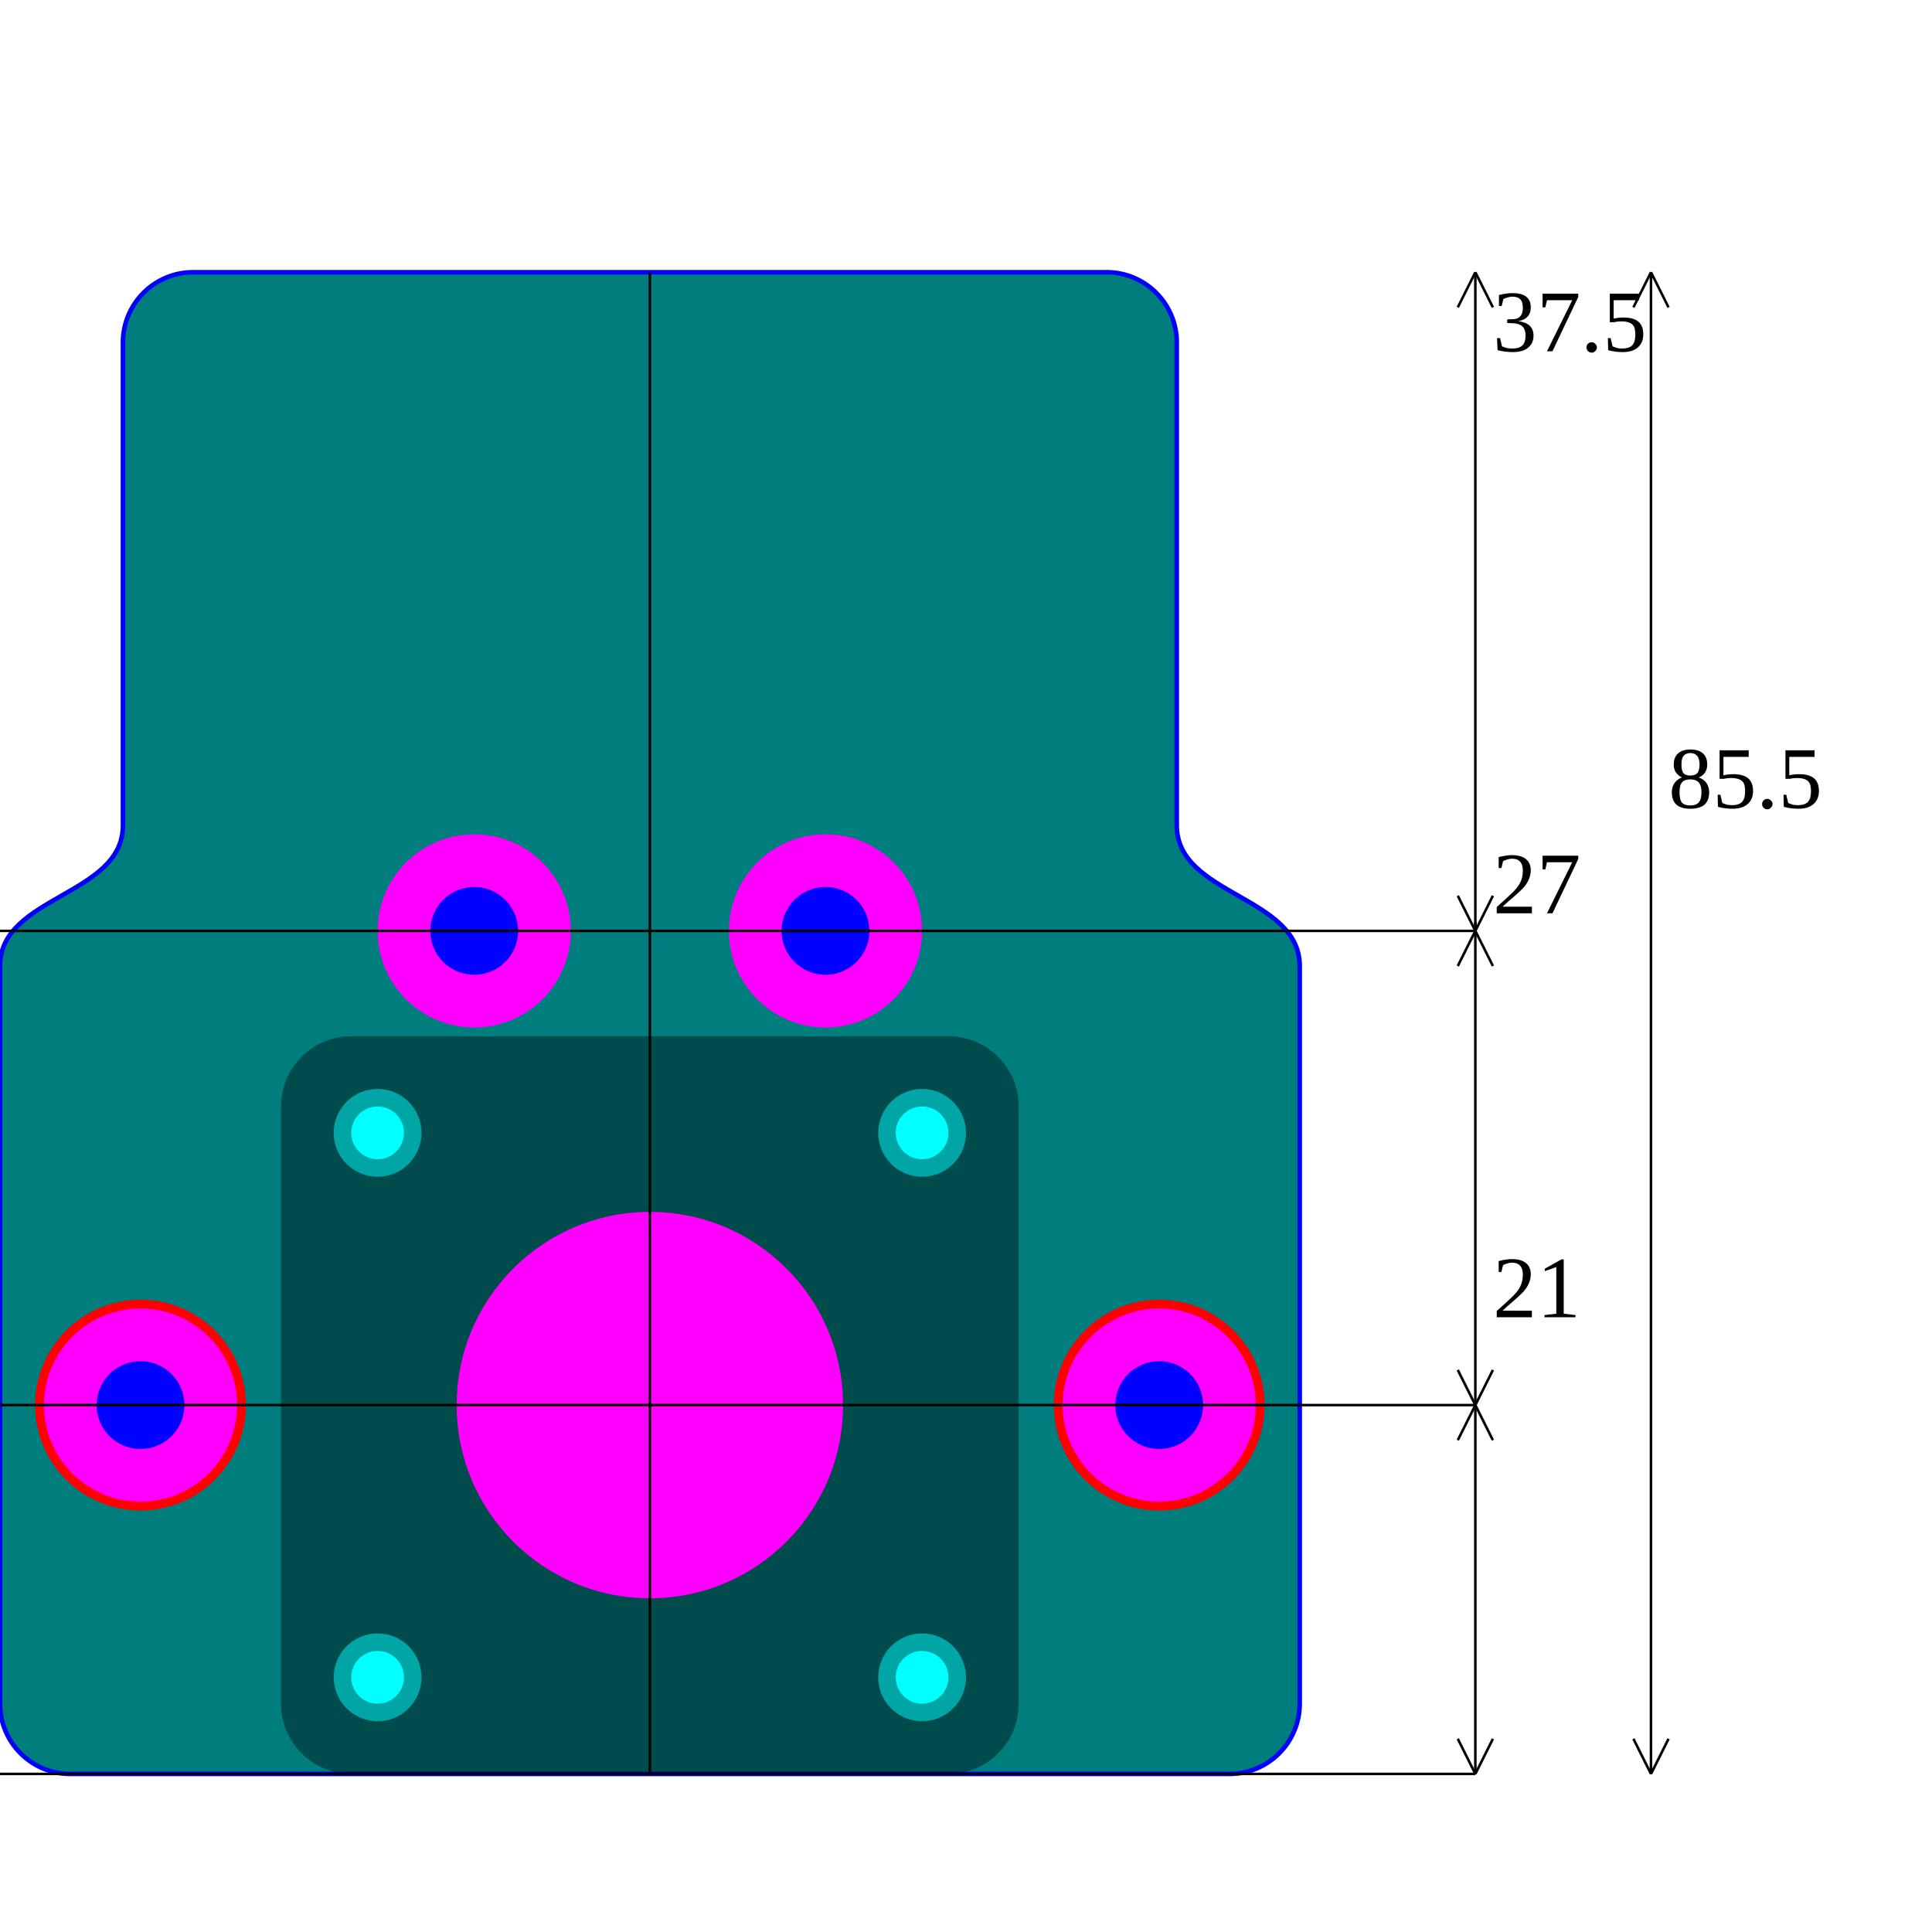
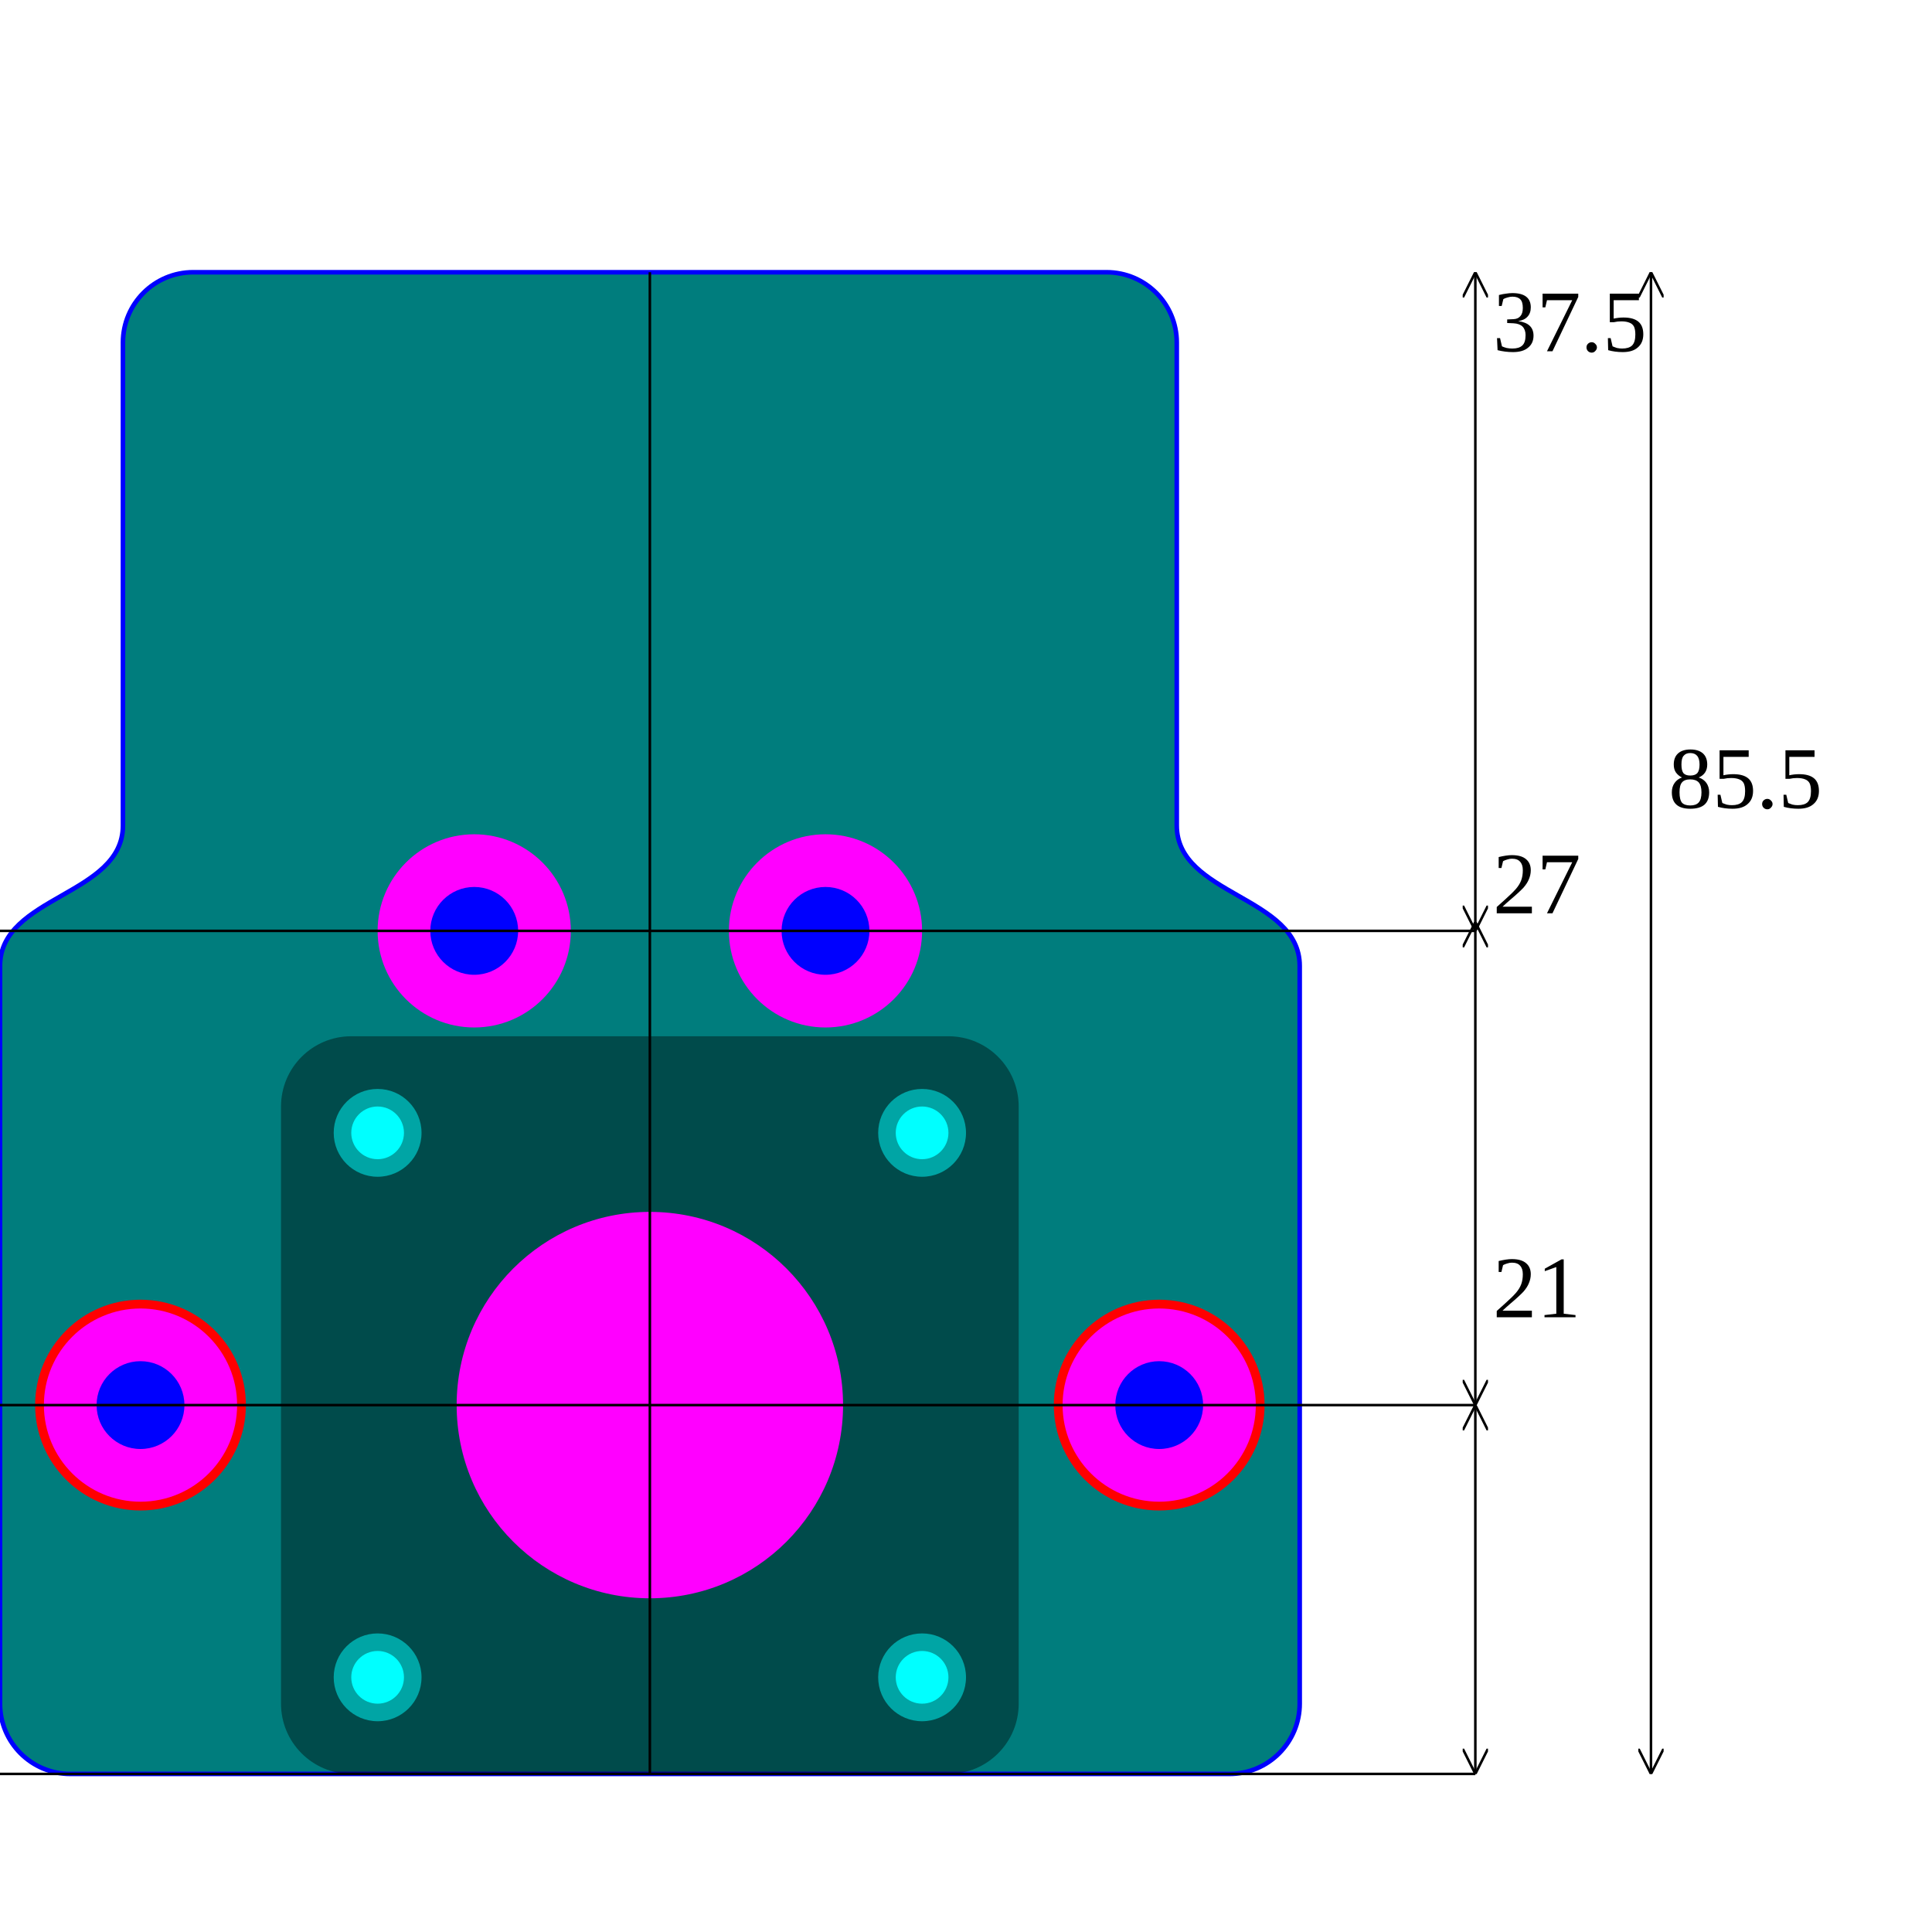
<svg xmlns="http://www.w3.org/2000/svg" title="cnc1310 horizontal plate" width="110mm" height="110mm" viewBox="0 0 110 110" version="1.1" id="cnc1310-spindle-holder-horizontal-sides">
+   <defs id="defs">
+     <circle id="motor_base_hole_22mm_ref" style="fill:#ff00ff;fill-opacity:1;;stroke-opacity:1" cx="0" cy="0" r="11" />
+     <circle id="spacer_pocket_12mm" style="fill:#ff0000;fill-opacity:1" cx="0" cy="0" r="6" />
+     <circle id="spacer_screw_5.0mm" style="fill:#0000ff;fill-opacity:1" cx="0" cy="0" r="2.5" />
+     <circle id="spacer_screw_5.0mm_pocket_11.0mm" style="fill:#ff00ff;fill-opacity:1" cx="0" cy="0" r="5.5" />
+     <circle id="motor_screw_3.0mm_pocket_5.0mm" style="fill:#00ffff;fill-opacity:0.5" cx="0" cy="0" r="2.5" />
+     <circle id="motor_screw_3.0mm" style="fill:#00ffff;fill-opacity:1.0" cx="0" cy="0" r="1.50" />
+     <marker id="arrow_m" viewBox="0 0 10 10" refX="10" refY="5" markerWidth="10" markerHeight="10" orient="auto-start-reverse">
+       <path d="M 0 0 l 10 5 l -10 5" fill="none" stroke="black" stroke-width="black" />
+     </marker>
+   </defs>
  <g id="main">
    <path id="contour" d="M 11,15.5 l 52,0 a 4,4 0 0,1 4,4 l 0,27.5 C 67,51 74,51 74,55 l 0,42 a 4,4 0 0,1 -4,4 l -66,0 a 4,4 0 0,1 -4,-4 l 0,-42 C 0,51 7,51 7,47 l 0,-27.5 a 4,4 0 0,1 4,-4 z" style="fill:rgb(0,125,125);stroke:#0000ff;stroke-width:0.261px;stroke-linecap:butt;stroke-linejoin:miter;stroke-opacity:1" />
    <g id="g_motor_base">
      <rect id="motor_base" width="42.000" height="42.000" x="16.000" y="59.000" rx="4.000" ry="4.000" style="fill:rgb(0,0,0);opacity:0.4;stroke-width:0;stroke:rgb(0,0,0)" />
      <g id="motor_center">
        <circle id="motor_screw_3.0mm_NW" cx="52.500" cy="95.500" r="1.500" style="fill:#00ffff;fill-opacity:1.0" />
        <circle id="motor_screw_3.0mm_NE" cx="52.500" cy="64.500" r="1.500" style="fill:#00ffff;fill-opacity:1.0" />
        <circle id="motor_screw_3.0mm_SW" cx="21.500" cy="64.500" r="1.500" style="fill:#00ffff;fill-opacity:1.0" />
        <circle id="motor_screw_3.0mm_SE" cx="21.500" cy="95.500" r="1.500" style="fill:#00ffff;fill-opacity:1.0" />
        <circle id="motor_screw_3.0mm_pocket_5.0mm_NW" cx="52.500" cy="95.500" r="2.500" style="fill:#00ffff;fill-opacity:0.5" />
        <circle id="motor_screw_3.0mm_pocket_5.0mm_NE" cx="52.500" cy="64.500" r="2.500" style="fill:#00ffff;fill-opacity:0.5" />
        <circle id="motor_screw_3.0mm_pocket_5.0mm_SW" cx="21.500" cy="64.500" r="2.500" style="fill:#00ffff;fill-opacity:0.5" />
        <circle id="motor_screw_3.0mm_pocket_5.0mm_SE" cx="21.500" cy="95.500" r="2.500" style="fill:#00ffff;fill-opacity:0.5" />
      </g>
    </g>
    <circle id="motor_base_hole_22mm" cx="37.000" cy="80.000" r="11.000" style="fill:#ff00ff;fill-opacity:1;;stroke-opacity:1" />
    <circle id="spacer_pocket_12mm_L" cx="8.000" cy="80.000" r="6.000" style="fill:#ff0000;fill-opacity:1" />
    <circle id="spacer_pocket_12mm_R" cx="66.000" cy="80.000" r="6.000" style="fill:#ff0000;fill-opacity:1" />
    <circle id="spacer_screw_5.0mm_pocket_11.0mm_L1" cx="8.000" cy="80.000" r="5.500" style="fill:#ff00ff;fill-opacity:1" />
    <circle id="spacer_screw_5.0mm_pocket_11.0mm_R1" cx="66.000" cy="80.000" r="5.500" style="fill:#ff00ff;fill-opacity:1" />
    <circle id="spacer_screw_5.0mm_L1" cx="8.000" cy="80.000" r="2.500" style="fill:#0000ff;fill-opacity:1" />
    <circle id="spacer_screw_5.0mm_R1" cx="66.000" cy="80.000" r="2.500" style="fill:#0000ff;fill-opacity:1" />
    <circle id="spacer_screw_5.0mm_pocket_11.0mm_L2" cx="27.000" cy="53.000" r="5.500" style="fill:#ff00ff;fill-opacity:1" />
    <circle id="spacer_screw_5.0mm_pocket_11.0mm_R2" cx="47.000" cy="53.000" r="5.500" style="fill:#ff00ff;fill-opacity:1" />
    <circle id="spacer_screw_5.0mm_L2" cx="27.000" cy="53.000" r="2.500" style="fill:#0000ff;fill-opacity:1" />
    <circle id="spacer_screw_5.0mm_R2" cx="47.000" cy="53.000" r="2.500" style="fill:#0000ff;fill-opacity:1" />
    <path id="line_h_36" d="M 0,53 L 84,53" style="stroke:#000000;stroke-width:0.144px;stroke-opacity:1" />
    <path id="line_h_63" d="M 0,80 L 84,80" style="stroke:#000000;stroke-width:0.144px;stroke-opacity:1" />
    <path id="line_h_84" d="M 0,101 L 84,101" style="stroke:#000000;stroke-width:0.144px;stroke-opacity:1" />
    <path id="line_v_37" d="M 37,15.5 L 37,101" style="stroke:#000000;stroke-width:0.144px;stroke-opacity:1" />
-     <path id="arrow_v_dist36" d="M 84,15.5 L 84,53" style="fill:none; stroke:#000000;stroke-width:0.144px;stroke-opacity:1" />
-     <path d="M 84,15.5 l 1,2 m -1,-2 l -1,2" style="fill:none; stroke:#000000;stroke-width:0.144px;stroke-opacity:1" />
-     <path d="M 84,53 l 1,-2 m -1,2 l -1,-2" style="fill:none; stroke:#000000;stroke-width:0.144px;stroke-opacity:1" />
+     <line id="arrow_v_dist36" x1="84.000" y1="15.500" x2="84.000" y2="53.000" marker-start="url(#arrow_m)" marker-end="url(#arrow_m)" style="fill:none; stroke:#000000;stroke-width:0.144px;stroke-opacity:1" />
    <text x="85" y="20" xml:space="preserve" style="font-size:5px">37.5</text>
-     <path id="arrowe_v_dist36" d="M 84,52.5 L 84,80" style="fill:none; stroke:#000000;stroke-width:0.144px;stroke-opacity:1" />
-     <path d="M 84,53 l 1,2 m -1,-2 l -1,2" style="fill:none; stroke:#000000;stroke-width:0.144px;stroke-opacity:1" />
-     <path d="M 84,80 l 1,-2 m -1,2 l -1,-2" style="fill:none; stroke:#000000;stroke-width:0.144px;stroke-opacity:1" />
+     <line id="arrowe_v_dist36" x1="84.000" y1="52.500" x2="84.000" y2="80.000" marker-start="url(#arrow_m)" marker-end="url(#arrow_m)" style="fill:none; stroke:#000000;stroke-width:0.144px;stroke-opacity:1" />
    <text x="85" y="52" xml:space="preserve" style="font-size:5px">27</text>
-     <path id="arrowe_v_dist21" d="M 84,80 L 84,101" style="fill:none; stroke:#000000;stroke-width:0.144px;stroke-opacity:1" />
-     <path d="M 84,80 l 1,2 m -1,-2 l -1,2" style="fill:none; stroke:#000000;stroke-width:0.144px;stroke-opacity:1" />
-     <path d="M 84,101 l 1,-2 m -1,2 l -1,-2" style="fill:none; stroke:#000000;stroke-width:0.144px;stroke-opacity:1" />
+     <line id="arrowe_v_dist21" x1="84.000" y1="80.000" x2="84.000" y2="101.000" marker-start="url(#arrow_m)" marker-end="url(#arrow_m)" style="fill:none; stroke:#000000;stroke-width:0.144px;stroke-opacity:1" />
    <text x="85" y="75" xml:space="preserve" style="font-size:5px">21</text>
-     <path id="arrowe_v_dist84" d="M 94,15.5 L 94,101" style="fill:none; stroke:#000000;stroke-width:0.144px;stroke-opacity:1" />
-     <path d="M 94,15.5 l 1,2 m -1,-2 l -1,2" style="fill:none; stroke:#000000;stroke-width:0.144px;stroke-opacity:1" />
-     <path d="M 94,101 l 1,-2 m -1,2 l -1,-2" style="fill:none; stroke:#000000;stroke-width:0.144px;stroke-opacity:1" />
+     <line id="arrowe_v_dist84" x1="94.000" y1="15.500" x2="94.000" y2="101.000" marker-start="url(#arrow_m)" marker-end="url(#arrow_m)" style="fill:none; stroke:#000000;stroke-width:0.144px;stroke-opacity:1" />
    <text x="95" y="46" xml:space="preserve" style="font-size:5px">85.5</text>
  </g>
</svg>
